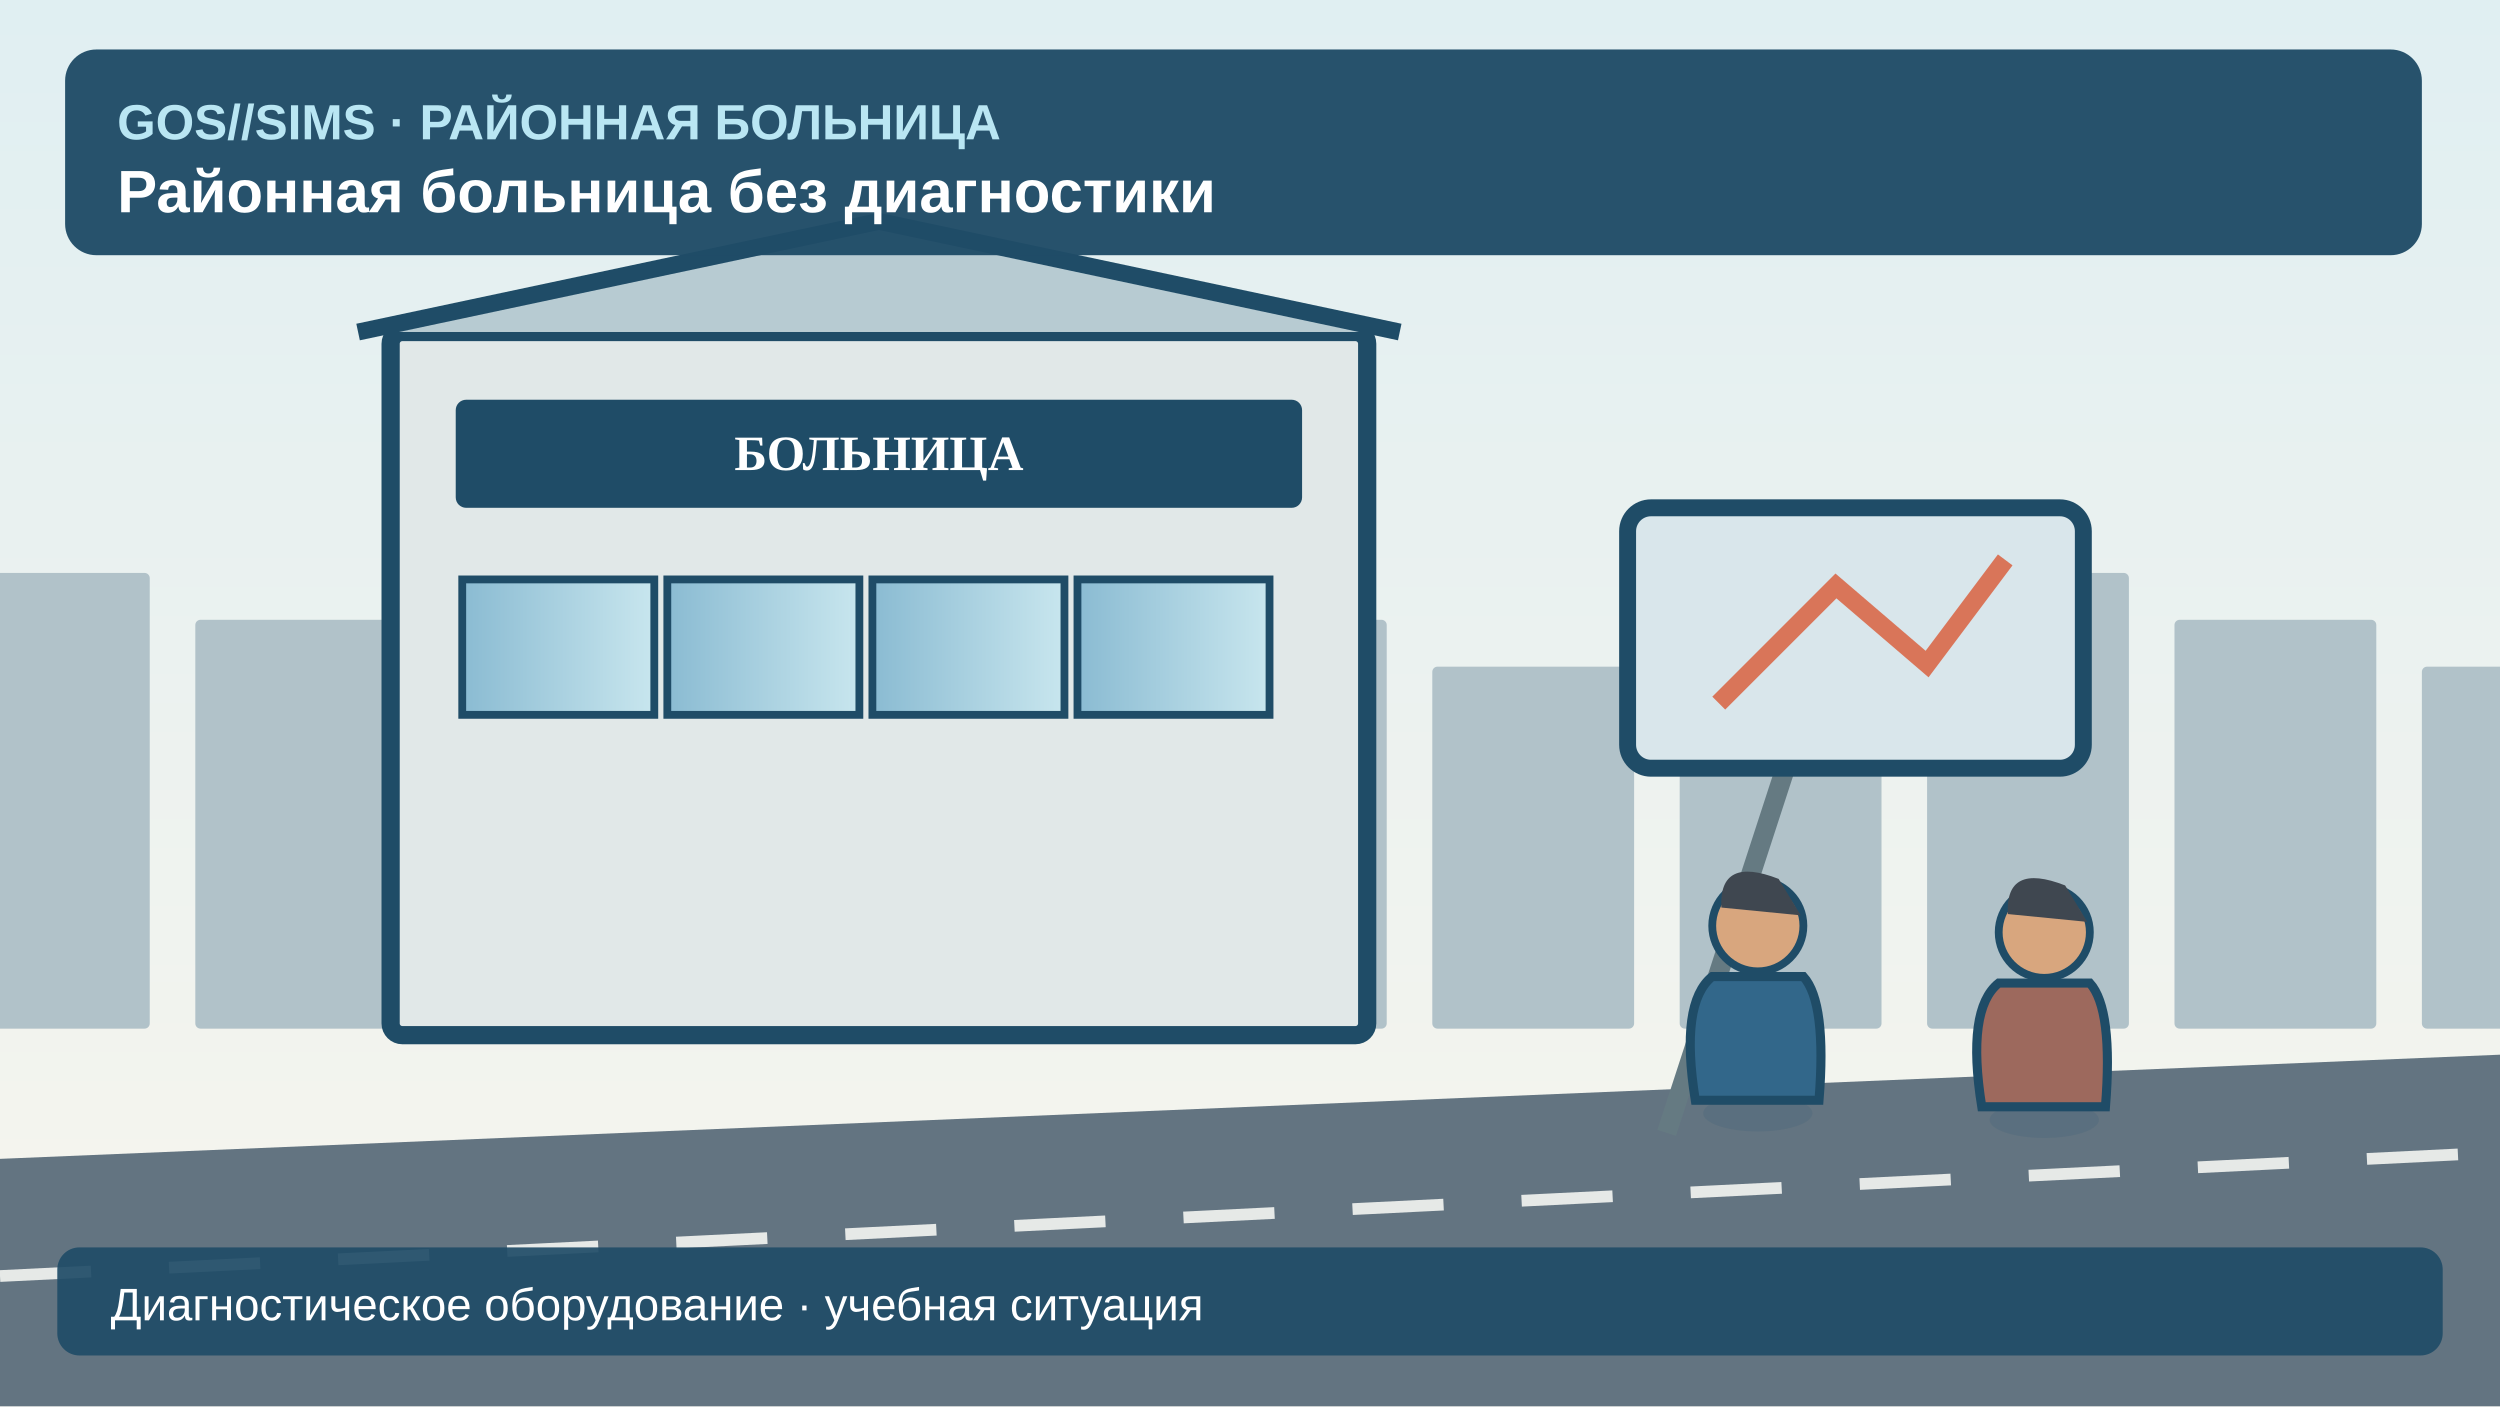
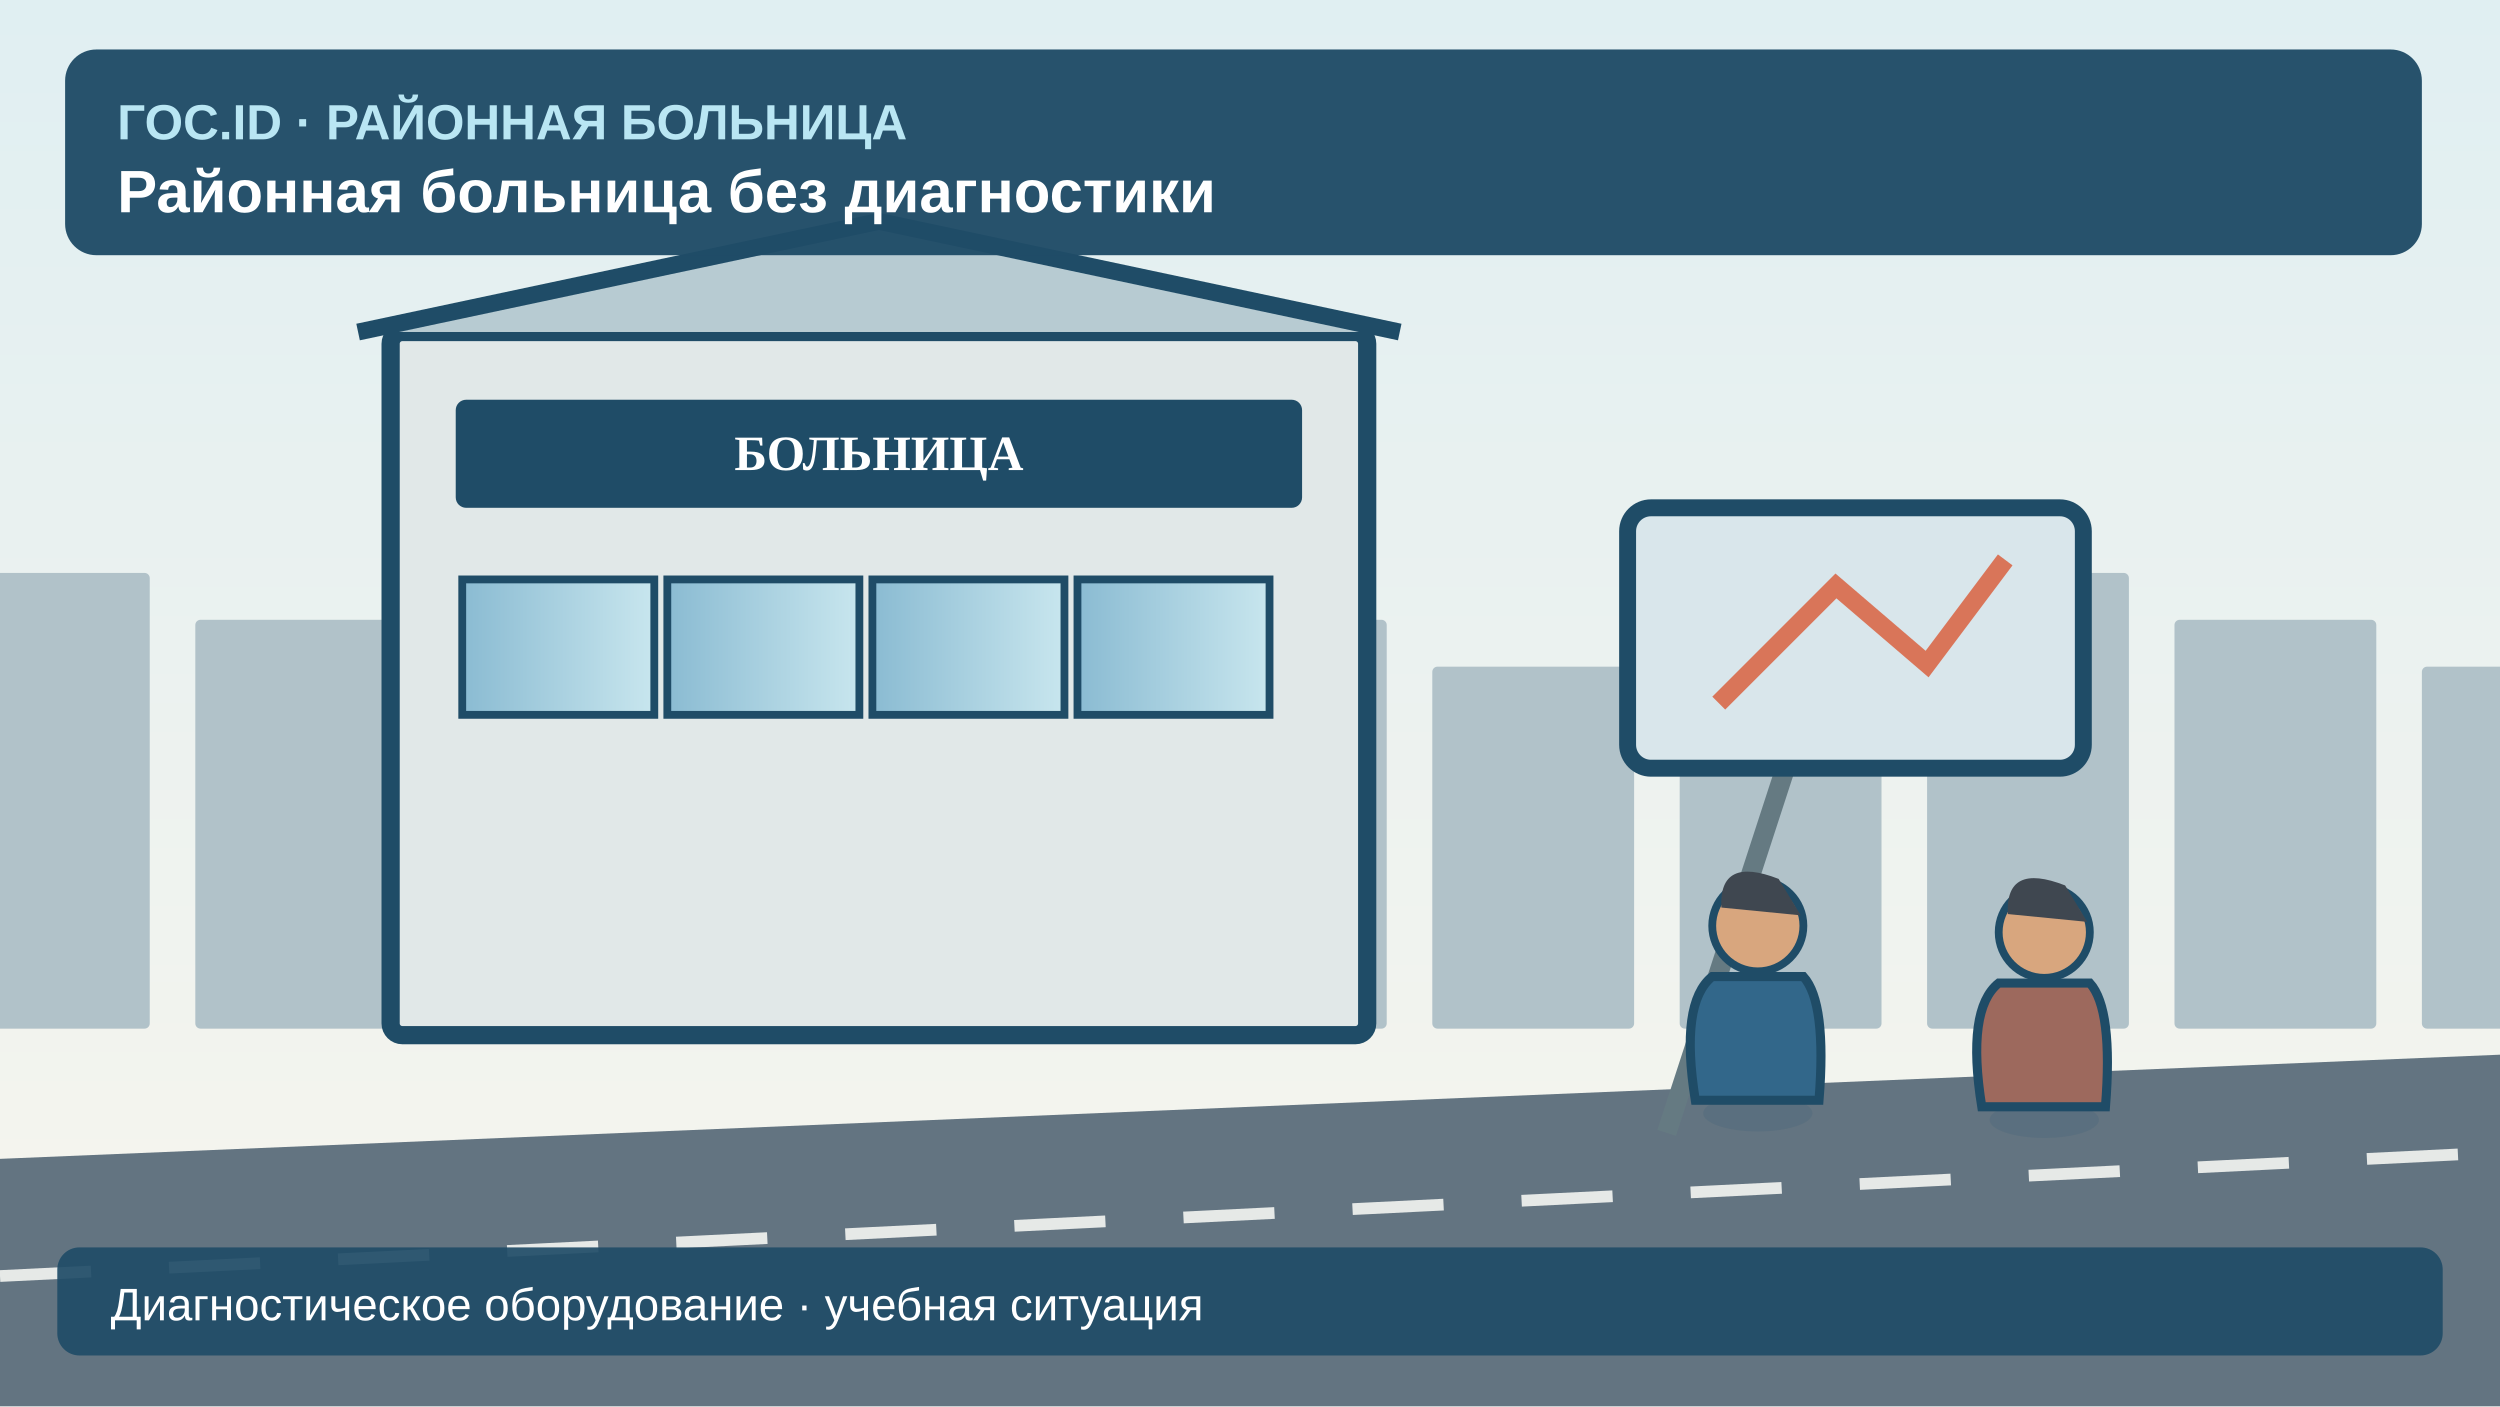
<svg xmlns="http://www.w3.org/2000/svg" width="1920" height="1080" viewBox="0 0 1920 1080" role="img" aria-label="Районная больница без диагностики">
  <defs>
    <linearGradient id="sky" x1="0" y1="0" x2="0" y2="1">
      <stop stop-color="#e0eff2" />
      <stop offset="1" stop-color="#f8f5ed" />
    </linearGradient>
    <linearGradient id="glass">
      <stop stop-color="#8abbd2" />
      <stop offset="1" stop-color="#c8e6ee" />
    </linearGradient>
  </defs>
  <rect width="1920" height="1080" fill="url(#sky)" />
  <g fill="#b1c2c9">
    <rect x="-40" y="440" width="155" height="350" rx="4" />
    <rect x="150" y="476" width="155" height="314" rx="4" />
    <rect x="340" y="512" width="155" height="278" rx="4" />
    <rect x="530" y="548" width="155" height="242" rx="4" />
    <rect x="720" y="440" width="155" height="350" rx="4" />
    <rect x="910" y="476" width="155" height="314" rx="4" />
    <rect x="1100" y="512" width="155" height="278" rx="4" />
    <rect x="1290" y="548" width="155" height="242" rx="4" />
    <rect x="1480" y="440" width="155" height="350" rx="4" />
    <rect x="1670" y="476" width="155" height="314" rx="4" />
    <rect x="1860" y="512" width="155" height="278" rx="4" />
  </g>
  <path d="M0 890L1920 810V1080H0Z" fill="#637481" />
  <path d="M0 980L1920 885" stroke="#e6e9e7" stroke-width="9" stroke-dasharray="70 60" />
  <g>
    <rect x="300" y="255" width="750" height="540" rx="9" fill="#e1e8e8" stroke="#1f4c67" stroke-width="14" />
    <path d="M275 255L675 170L1075 255" fill="#b7cbd2" stroke="#1f4c67" stroke-width="13" />
    <rect x="350" y="307" width="650" height="83" rx="8" fill="#1f4c67" />
    <text x="675" y="361" text-anchor="middle" fill="white" font-size="38" font-weight="700">БОЛЬНИЦА</text>
    <rect x="355" y="445" width="147.5" height="104" fill="url(#glass)" stroke="#1f4c67" stroke-width="6" />
    <rect x="512.5" y="445" width="147.5" height="104" fill="url(#glass)" stroke="#1f4c67" stroke-width="6" />
    <rect x="670" y="445" width="147.5" height="104" fill="url(#glass)" stroke="#1f4c67" stroke-width="6" />
    <rect x="827.5" y="445" width="147.5" height="104" fill="url(#glass)" stroke="#1f4c67" stroke-width="6" />
  </g>
  <path d="M1280 870L1420 440" stroke="#657a82" stroke-width="15" />
  <rect x="1250" y="390" width="350" height="200" rx="18" fill="#d9e6eb" stroke="#1f4c67" stroke-width="13" />
  <path d="M1320 540L1410 450L1480 510L1540 430" fill="none" stroke="#d97559" stroke-width="14" />
  <g transform="translate(1350,700)">
    <ellipse cx="0" cy="155" rx="42" ry="14" fill="#476478" opacity=".3" />
    <path d="M-35 50Q-60 70-48 145H47Q53 70 35 50Z" fill="#32678a" stroke="#1f4c67" stroke-width="7" />
    <circle cy="11" r="35" fill="#d8a67e" stroke="#1f4c67" stroke-width="6" />
    <path d="M-28-3Q-30-43 16-25L33 3" fill="#3f4750" />
  </g>
  <g transform="translate(1570,705)">
    <ellipse cx="0" cy="155" rx="42" ry="14" fill="#476478" opacity=".3" />
    <path d="M-35 50Q-60 70-48 145H47Q53 70 35 50Z" fill="#9d695d" stroke="#1f4c67" stroke-width="7" />
    <circle cy="11" r="35" fill="#d8a67e" stroke="#1f4c67" stroke-width="6" />
    <path d="M-28-3Q-30-43 16-25L33 3" fill="#3f4750" />
  </g>
  <rect x="50" y="38" width="1810" height="158" rx="24" fill="#1f4c67" opacity=".96" />
-   <text x="90" y="107" font-family="Arial,sans-serif" font-size="38" font-weight="700" fill="#b9e6f3">GOS//SIMS  ·  РАЙОННАЯ БОЛЬНИЦА</text>
+   <text x="90" y="107" font-family="Arial,sans-serif" font-size="38" font-weight="700" fill="#b9e6f3">ГОС.ID  ·  РАЙОННАЯ БОЛЬНИЦА</text>
  <text x="90" y="163" font-family="Arial,sans-serif" font-size="46" font-weight="700" fill="#ffffff">Районная больница без диагностики</text>
  <rect x="44" y="958" width="1832" height="83" rx="17" fill="#1f4c67" opacity=".92" />
  <text x="85" y="1014" font-family="Arial,sans-serif" font-size="35" fill="#ffffff">Диагностическое оборудование · учебная ситуация</text>
</svg>
